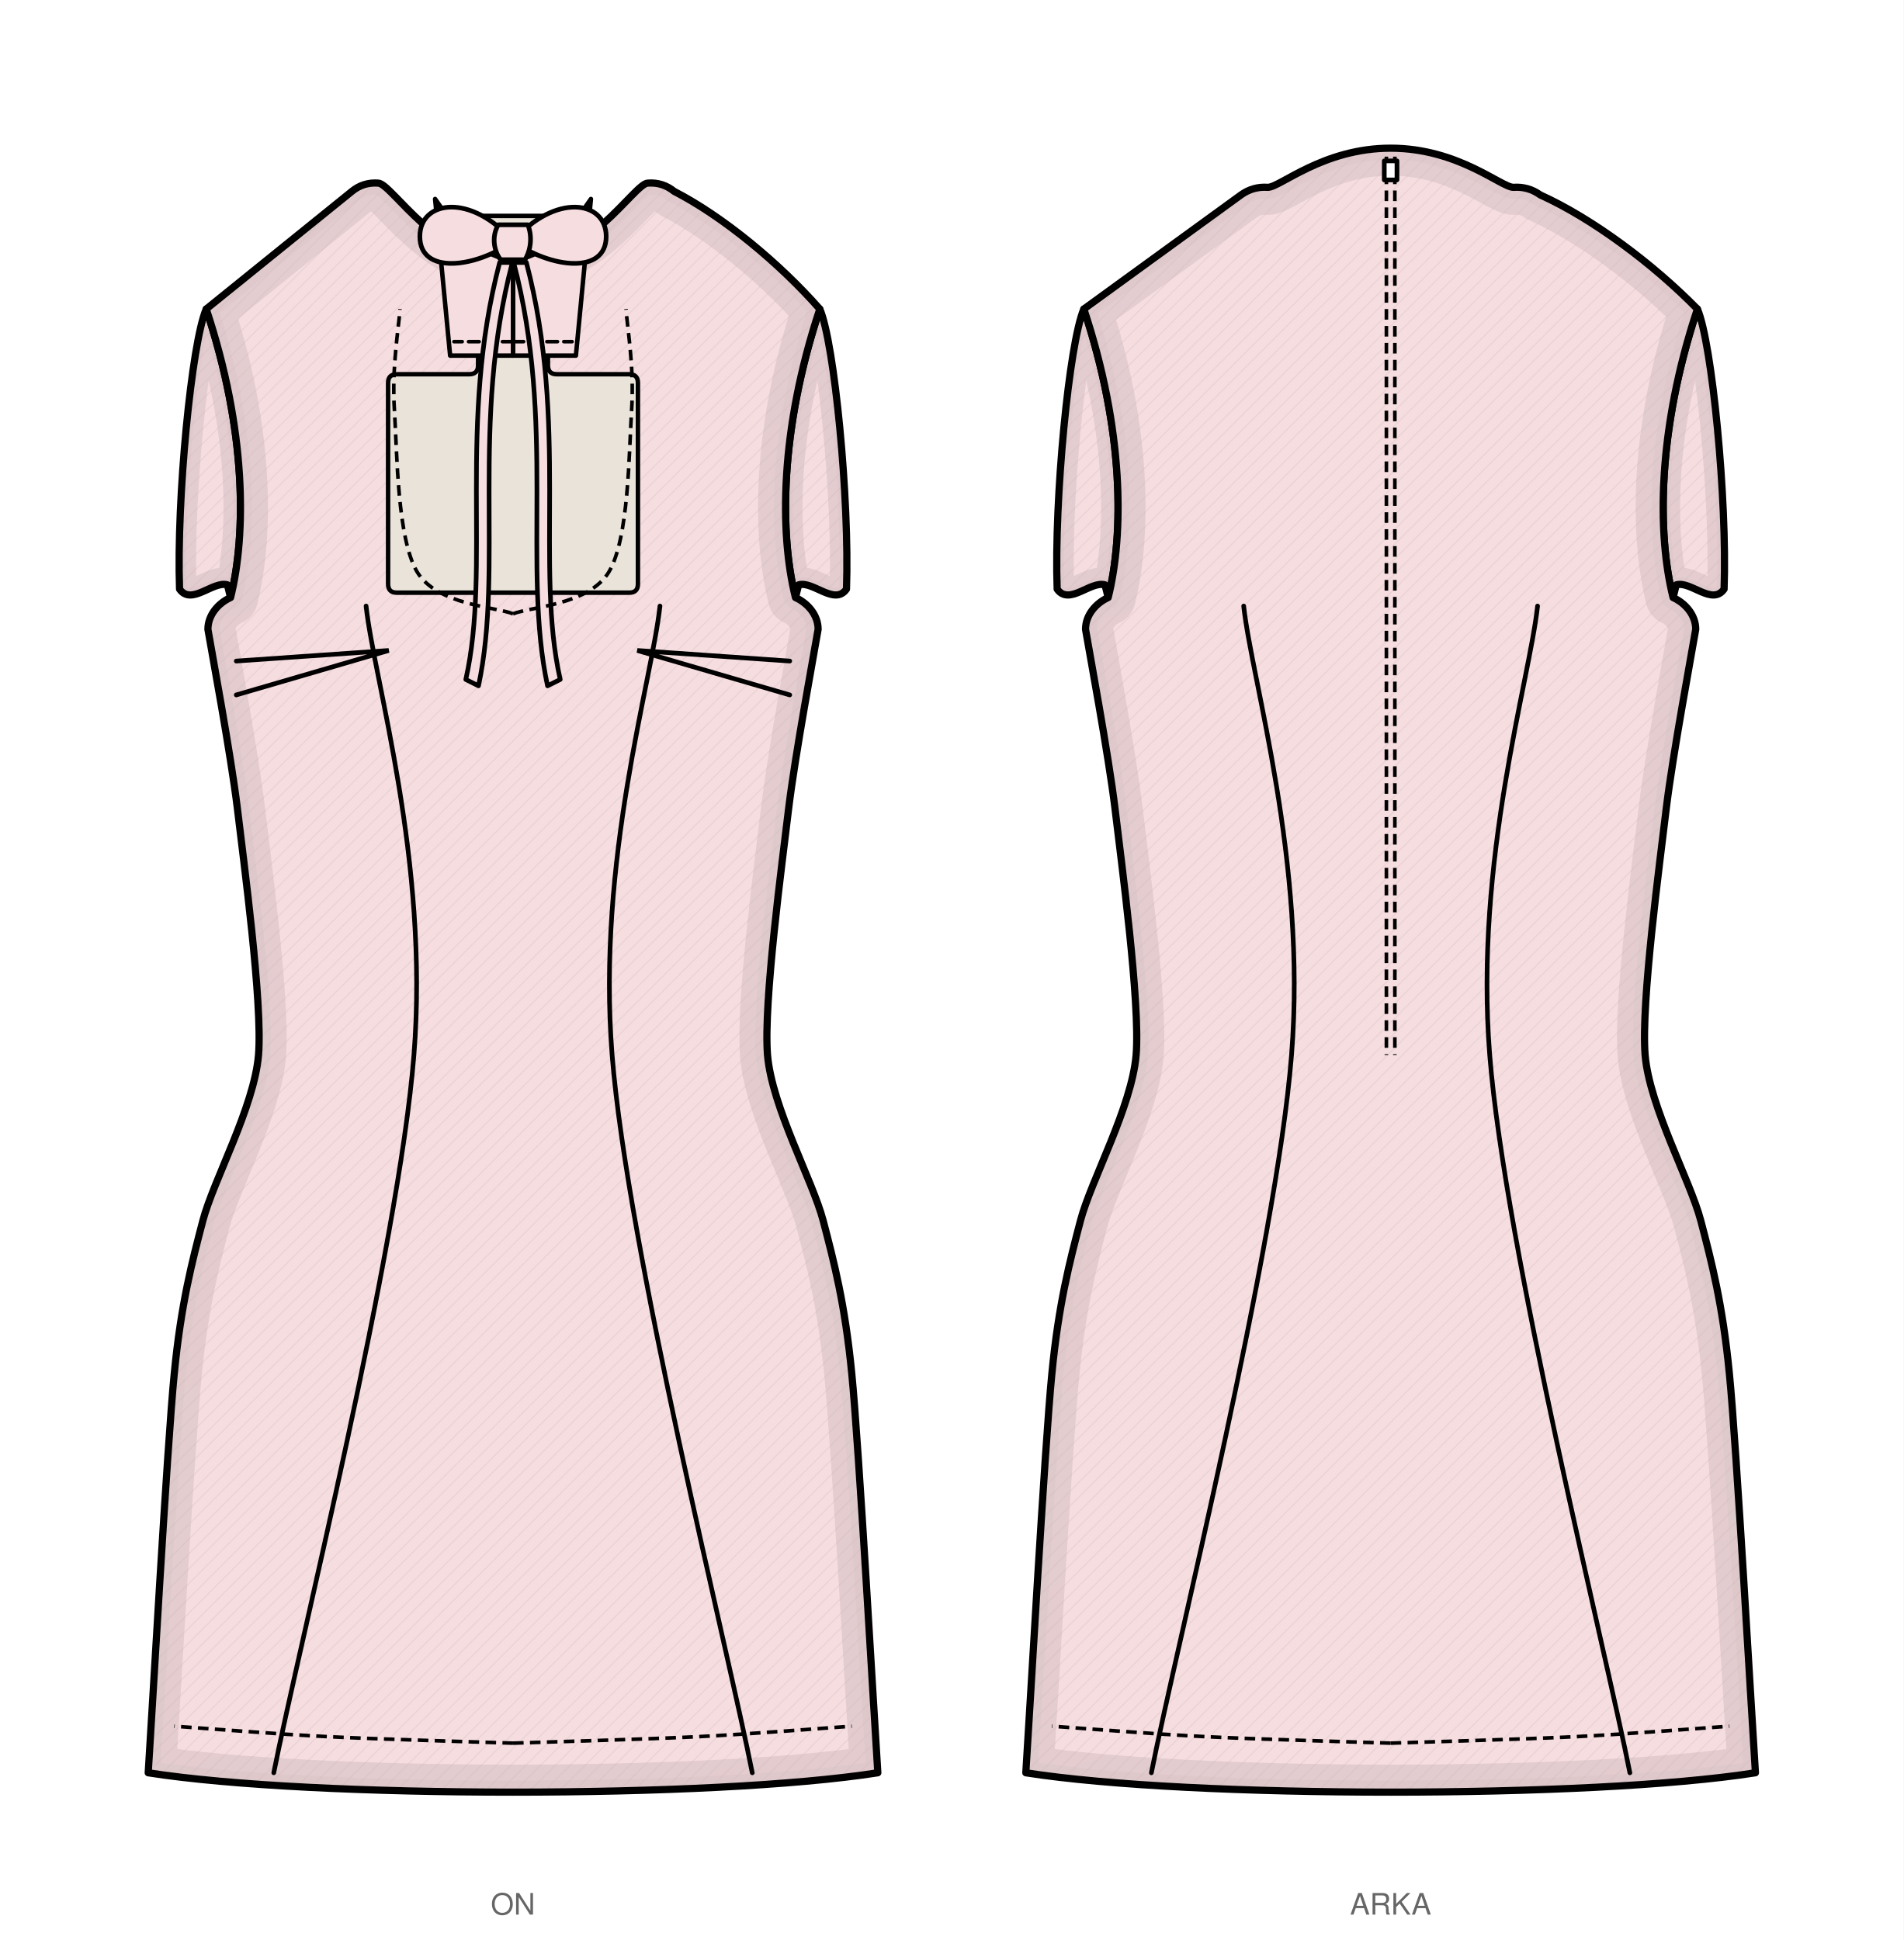
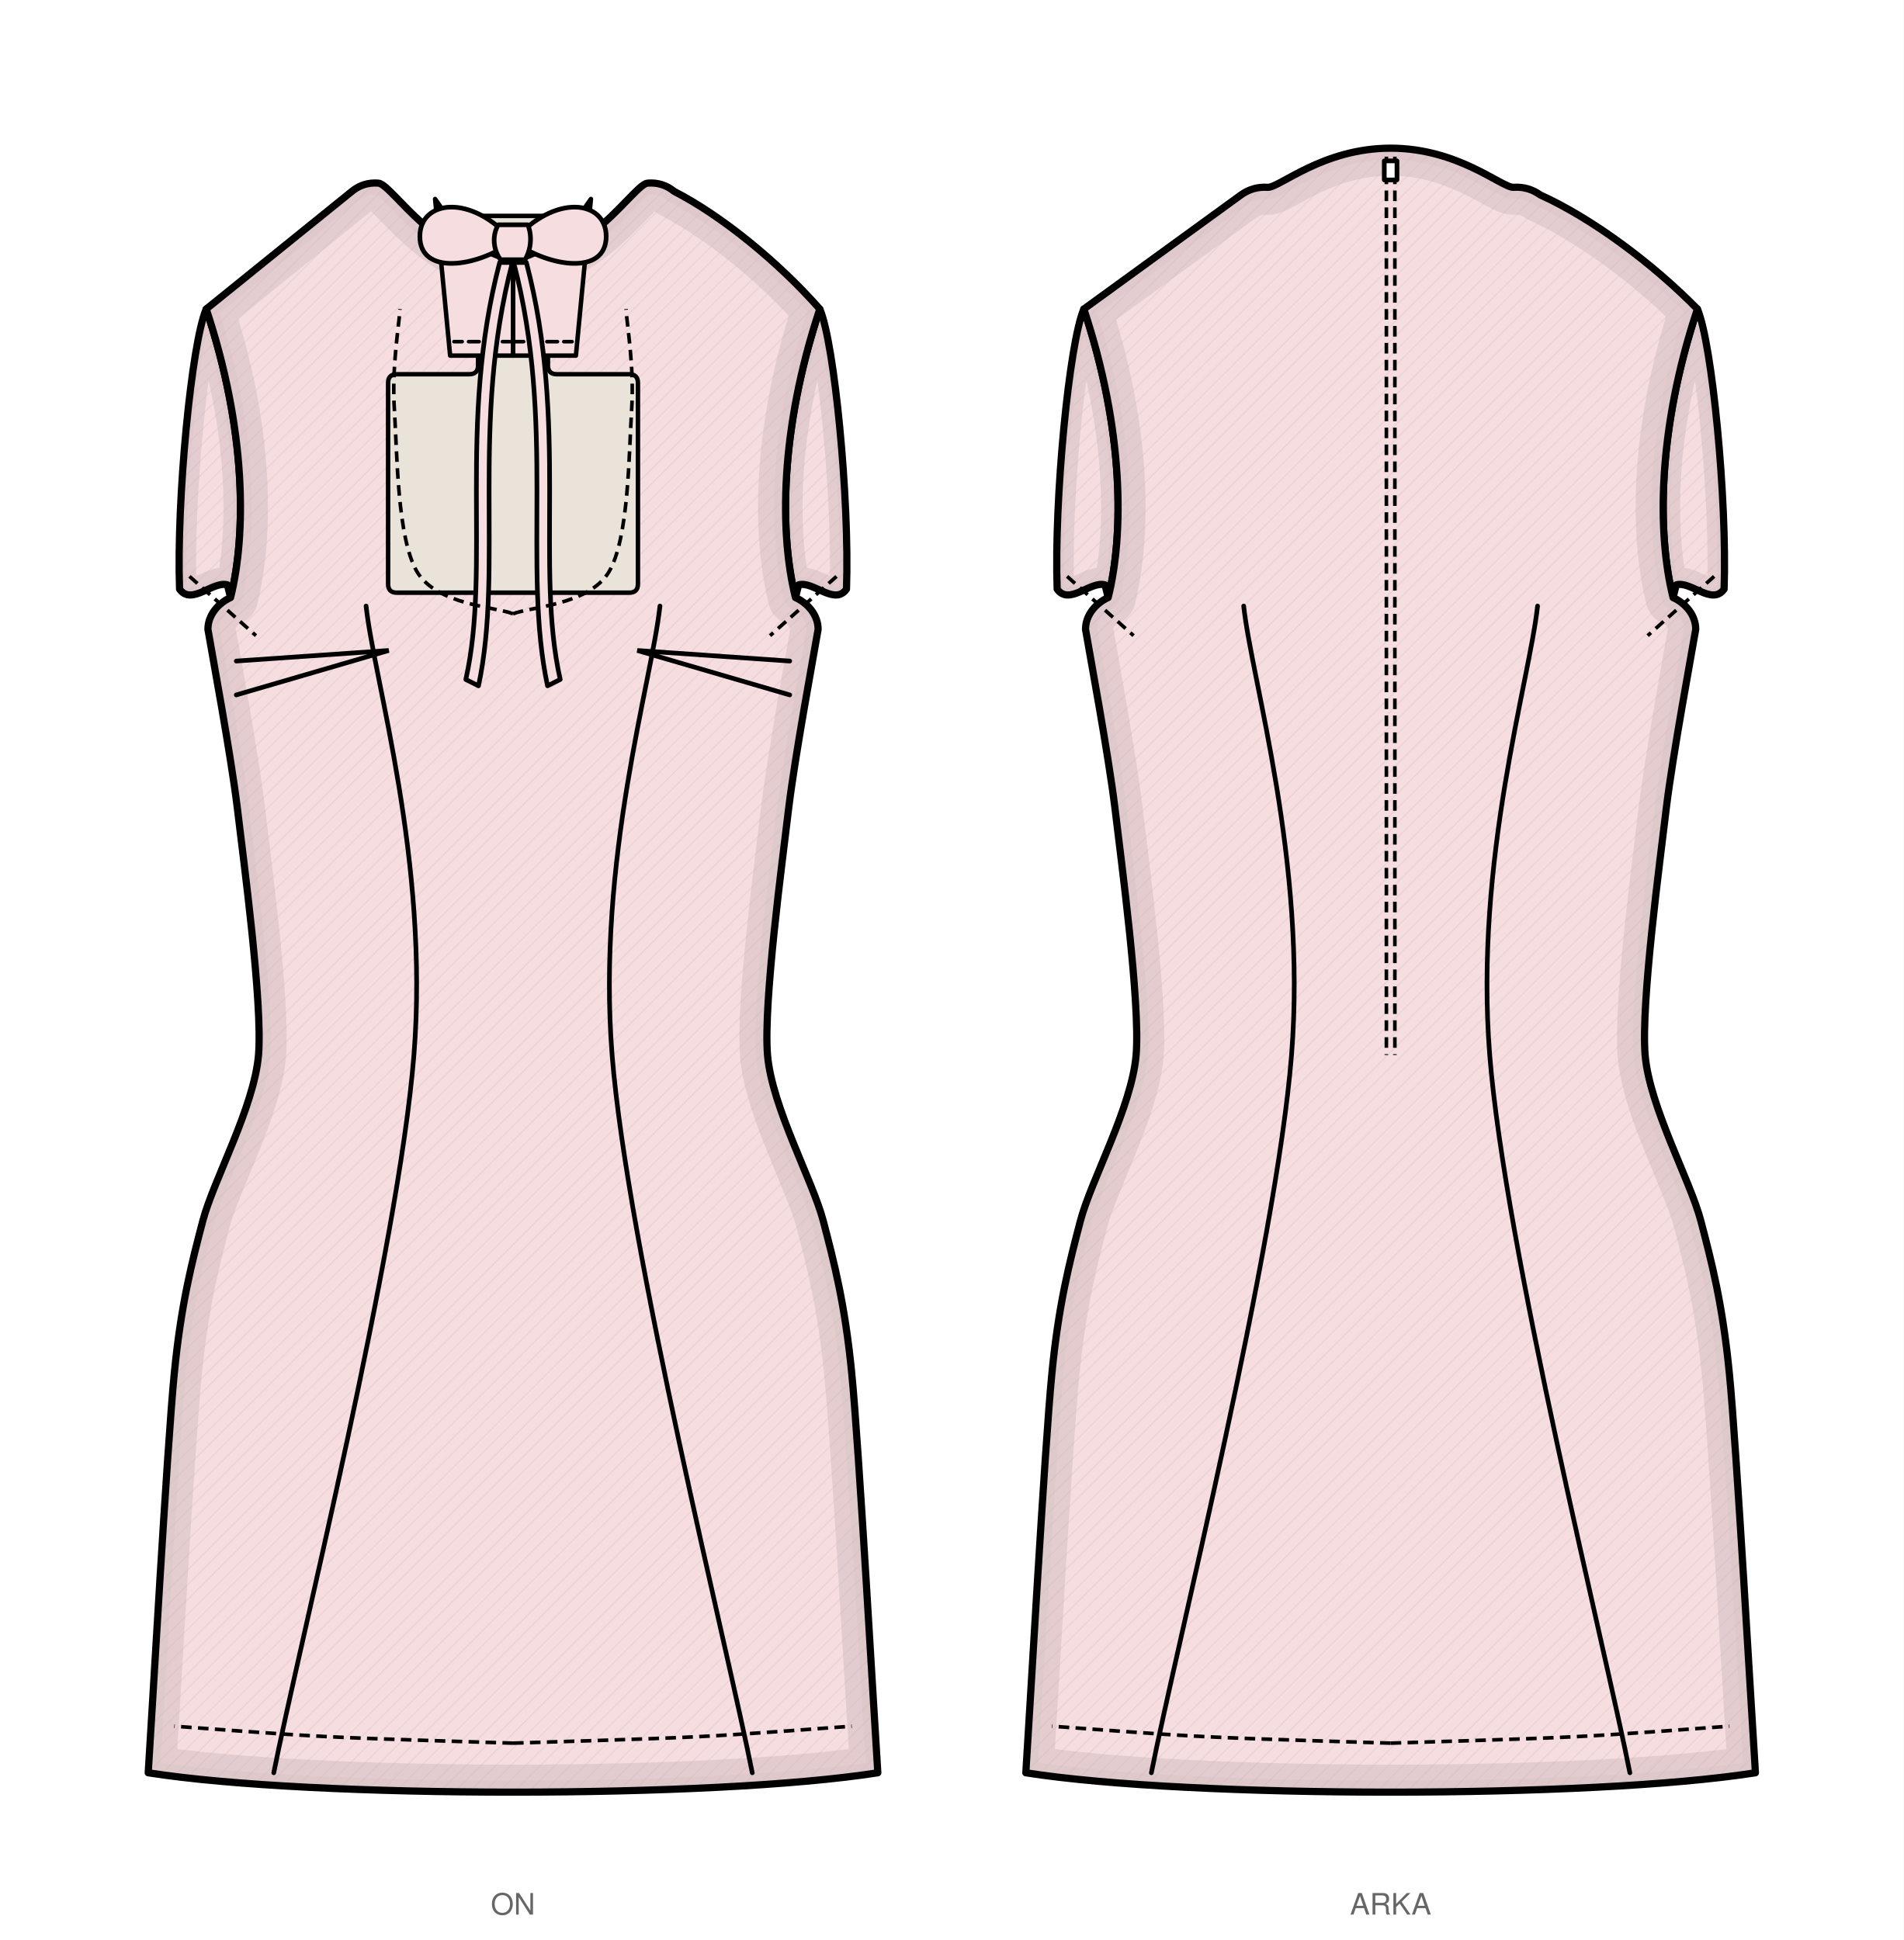
<svg xmlns="http://www.w3.org/2000/svg" viewBox="0 0 899.1 916.5" width="899.1mm" height="916.5mm" data-siluet="v1" data-kaynak="8966a923dc6435a486e2c2d478de082db27dd674b1f401feff889bd11e55f903">
  <rect width="899.1" height="916.5" fill="#fff" />
  <g transform="translate(242.3 84.0)" data-gorunum="on">
    <clipPath id="kp-kolRon-1">
      <path d="M 144.9 62.0 C 151.8 77.9 159.0 152.0 157.5 194.3 C 151.9 202.3 141.7 190.3 134.9 192.3 L 133.4 198.3 C 125.9 168.3 125.9 119.2 144.9 62.0 Z" />
    </clipPath>
    <path d="M 144.9 62.0 C 151.8 77.9 159.0 152.0 157.5 194.3 C 151.9 202.3 141.7 190.3 134.9 192.3 L 133.4 198.3 C 125.9 168.3 125.9 119.2 144.9 62.0 Z" fill="#f6dde0" stroke="none" />
    <pattern id="kp-kolRon-1-d" width="7" height="7" patternUnits="userSpaceOnUse">
      <path d="M0 7 L7 0 M-1 1 L1 -1 M6 8 L8 6" stroke="#ddc7ca" stroke-width="0.5" fill="none" />
    </pattern>
    <g clip-path="url(#kp-kolRon-1)">
      <path d="M 144.9 62.0 C 151.8 77.9 159.0 152.0 157.5 194.3 C 151.9 202.3 141.7 190.3 134.9 192.3 L 133.4 198.3 C 125.9 168.3 125.9 119.2 144.9 62.0 Z" fill="url(#kp-kolRon-1-d)" stroke="none" opacity="0.55" />
    </g>
    <linearGradient id="kp-kolRon-1-g" x1="0" y1="0" x2="0.35" y2="1">
      <stop offset="0" stop-color="#fff" stop-opacity="0" />
      <stop offset="0.45" stop-color="#fff" stop-opacity="0.35" />
      <stop offset="1" stop-color="#fff" stop-opacity="1" />
    </linearGradient>
    <mask id="kp-kolRon-1-m">
      <rect x="-9999" y="-9999" width="19998" height="19998" fill="url(#kp-kolRon-1-g)" />
    </mask>
    <g clip-path="url(#kp-kolRon-1)" mask="url(#kp-kolRon-1-m)">
      <path d="M 144.9 62.0 C 151.8 77.9 159.0 152.0 157.5 194.3 C 151.9 202.3 141.7 190.3 134.9 192.3 L 133.4 198.3 C 125.9 168.3 125.9 119.2 144.9 62.0 Z" fill="none" stroke="#c7b3b5" stroke-width="16" stroke-linejoin="round" stroke-linecap="round" opacity="0.72" />
      <path d="M 144.9 62.0 C 151.8 77.9 159.0 152.0 157.5 194.3 C 151.9 202.3 141.7 190.3 134.9 192.3 L 133.4 198.3 C 125.9 168.3 125.9 119.2 144.9 62.0 Z" fill="none" stroke="#c7b3b5" stroke-width="6.72" stroke-linejoin="round" stroke-linecap="round" opacity="0.58" />
    </g>
    <path d="M 144.9 62.0 C 151.8 77.9 159.0 152.0 157.5 194.3 C 151.9 202.3 141.7 190.3 134.9 192.3 L 133.4 198.3 C 125.9 168.3 125.9 119.2 144.9 62.0 Z" fill="none" stroke="#000" stroke-width="3.4" stroke-linejoin="round" stroke-linecap="round" />
    <clipPath id="kp-kolLon-2">
      <path d="M -144.9 62.0 C -151.8 77.9 -159.0 152.0 -157.5 194.3 C -151.9 202.3 -141.7 190.3 -134.9 192.3 L -133.4 198.3 C -125.9 168.3 -125.9 119.2 -144.9 62.0 Z" />
    </clipPath>
    <path d="M -144.9 62.0 C -151.8 77.9 -159.0 152.0 -157.5 194.3 C -151.9 202.3 -141.7 190.3 -134.9 192.3 L -133.4 198.3 C -125.9 168.3 -125.9 119.2 -144.9 62.0 Z" fill="#f6dde0" stroke="none" />
    <pattern id="kp-kolLon-2-d" width="7" height="7" patternUnits="userSpaceOnUse">
      <path d="M0 7 L7 0 M-1 1 L1 -1 M6 8 L8 6" stroke="#ddc7ca" stroke-width="0.5" fill="none" />
    </pattern>
    <g clip-path="url(#kp-kolLon-2)">
      <path d="M -144.9 62.0 C -151.8 77.9 -159.0 152.0 -157.5 194.3 C -151.9 202.3 -141.7 190.3 -134.9 192.3 L -133.4 198.3 C -125.9 168.3 -125.9 119.2 -144.9 62.0 Z" fill="url(#kp-kolLon-2-d)" stroke="none" opacity="0.55" />
    </g>
    <linearGradient id="kp-kolLon-2-g" x1="0" y1="0" x2="0.35" y2="1">
      <stop offset="0" stop-color="#fff" stop-opacity="0" />
      <stop offset="0.45" stop-color="#fff" stop-opacity="0.35" />
      <stop offset="1" stop-color="#fff" stop-opacity="1" />
    </linearGradient>
    <mask id="kp-kolLon-2-m">
      <rect x="-9999" y="-9999" width="19998" height="19998" fill="url(#kp-kolLon-2-g)" />
    </mask>
    <g clip-path="url(#kp-kolLon-2)" mask="url(#kp-kolLon-2-m)">
      <path d="M -144.9 62.0 C -151.8 77.9 -159.0 152.0 -157.5 194.3 C -151.9 202.3 -141.7 190.3 -134.9 192.3 L -133.4 198.3 C -125.9 168.3 -125.9 119.2 -144.9 62.0 Z" fill="none" stroke="#c7b3b5" stroke-width="16" stroke-linejoin="round" stroke-linecap="round" opacity="0.72" />
      <path d="M -144.9 62.0 C -151.8 77.9 -159.0 152.0 -157.5 194.3 C -151.9 202.3 -141.7 190.3 -134.9 192.3 L -133.4 198.3 C -125.9 168.3 -125.9 119.2 -144.9 62.0 Z" fill="none" stroke="#c7b3b5" stroke-width="6.72" stroke-linejoin="round" stroke-linecap="round" opacity="0.58" />
    </g>
    <path d="M -144.9 62.0 C -151.8 77.9 -159.0 152.0 -157.5 194.3 C -151.9 202.3 -141.7 190.3 -134.9 192.3 L -133.4 198.3 C -125.9 168.3 -125.9 119.2 -144.9 62.0 Z" fill="none" stroke="#000" stroke-width="3.4" stroke-linejoin="round" stroke-linecap="round" />
    <clipPath id="kp-govdeon-0">
      <path d="M 0.0 40.9 C 35.0 40.9 57.3 2.5 63.7 2.5 Q 70.7 2.0 76.1 6.4 C 99.2 18.3 125.7 40.2 144.9 62.0 C 125.9 119.2 125.9 168.3 133.4 198.3 C 139.3 201.0 144.1 206.6 144.1 213.3 C 142.3 224.0 133.3 272.3 130.2 297.8 C 127.2 323.2 118.2 389.7 120.2 414.4 C 122.3 439.1 141.5 473.6 146.5 492.7 C 151.5 511.8 156.8 531.9 160.0 565.0 C 163.3 598.0 170.7 729.6 172.3 753.5 C 94.8 765.7 -94.8 765.7 -172.3 753.5 C -170.7 729.6 -163.3 598.0 -160.0 565.0 C -156.8 531.9 -151.5 511.8 -146.5 492.7 C -141.5 473.6 -122.3 439.1 -120.2 414.4 C -118.2 389.7 -127.2 323.2 -130.2 297.8 C -133.3 272.3 -142.3 224.0 -144.1 213.3 C -144.1 206.6 -139.3 201.0 -133.4 198.3 C -125.9 168.3 -125.9 119.2 -144.9 62.0 L -76.1 6.4 Q -70.7 2.0 -63.7 2.5 C -57.3 2.5 -35.0 40.9 0.0 40.9 Z" />
    </clipPath>
    <path d="M 0.0 40.9 C 35.0 40.9 57.3 2.5 63.7 2.5 Q 70.7 2.0 76.1 6.4 C 99.2 18.3 125.7 40.2 144.9 62.0 C 125.9 119.2 125.9 168.3 133.4 198.3 C 139.3 201.0 144.1 206.6 144.1 213.3 C 142.3 224.0 133.3 272.3 130.2 297.8 C 127.2 323.2 118.2 389.7 120.2 414.4 C 122.3 439.1 141.5 473.6 146.5 492.7 C 151.5 511.8 156.8 531.9 160.0 565.0 C 163.3 598.0 170.7 729.6 172.3 753.5 C 94.8 765.7 -94.8 765.7 -172.3 753.5 C -170.7 729.6 -163.3 598.0 -160.0 565.0 C -156.8 531.9 -151.5 511.8 -146.5 492.7 C -141.5 473.6 -122.3 439.1 -120.2 414.4 C -118.2 389.7 -127.2 323.2 -130.2 297.8 C -133.3 272.3 -142.3 224.0 -144.1 213.3 C -144.1 206.6 -139.3 201.0 -133.4 198.3 C -125.9 168.3 -125.9 119.2 -144.9 62.0 L -76.1 6.4 Q -70.7 2.0 -63.7 2.5 C -57.3 2.5 -35.0 40.9 0.0 40.9 Z" fill="#f6dde0" stroke="none" />
    <pattern id="kp-govdeon-0-d" width="7" height="7" patternUnits="userSpaceOnUse">
      <path d="M0 7 L7 0 M-1 1 L1 -1 M6 8 L8 6" stroke="#ddc7ca" stroke-width="0.5" fill="none" />
    </pattern>
    <g clip-path="url(#kp-govdeon-0)">
      <path d="M 0.0 40.9 C 35.0 40.9 57.3 2.5 63.7 2.5 Q 70.7 2.0 76.1 6.4 C 99.2 18.3 125.7 40.2 144.9 62.0 C 125.9 119.2 125.9 168.3 133.4 198.3 C 139.3 201.0 144.1 206.6 144.1 213.3 C 142.3 224.0 133.3 272.3 130.2 297.8 C 127.2 323.2 118.2 389.7 120.2 414.4 C 122.3 439.1 141.5 473.6 146.5 492.7 C 151.5 511.8 156.8 531.9 160.0 565.0 C 163.3 598.0 170.7 729.6 172.3 753.5 C 94.8 765.7 -94.8 765.7 -172.3 753.5 C -170.7 729.6 -163.3 598.0 -160.0 565.0 C -156.8 531.9 -151.5 511.8 -146.5 492.7 C -141.5 473.6 -122.3 439.1 -120.2 414.4 C -118.2 389.7 -127.2 323.2 -130.2 297.8 C -133.3 272.3 -142.3 224.0 -144.1 213.3 C -144.1 206.6 -139.3 201.0 -133.4 198.3 C -125.9 168.3 -125.9 119.2 -144.9 62.0 L -76.1 6.4 Q -70.7 2.0 -63.7 2.5 C -57.3 2.5 -35.0 40.9 0.0 40.9 Z" fill="url(#kp-govdeon-0-d)" stroke="none" opacity="0.55" />
    </g>
    <linearGradient id="kp-govdeon-0-g" x1="0" y1="0" x2="0.35" y2="1">
      <stop offset="0" stop-color="#fff" stop-opacity="0" />
      <stop offset="0.45" stop-color="#fff" stop-opacity="0.35" />
      <stop offset="1" stop-color="#fff" stop-opacity="1" />
    </linearGradient>
    <mask id="kp-govdeon-0-m">
      <rect x="-9999" y="-9999" width="19998" height="19998" fill="url(#kp-govdeon-0-g)" />
    </mask>
    <g clip-path="url(#kp-govdeon-0)" mask="url(#kp-govdeon-0-m)">
      <path d="M 0.0 40.9 C 35.0 40.9 57.3 2.5 63.7 2.5 Q 70.7 2.0 76.1 6.4 C 99.2 18.3 125.7 40.2 144.9 62.0 C 125.9 119.2 125.9 168.3 133.4 198.3 C 139.3 201.0 144.1 206.6 144.1 213.3 C 142.3 224.0 133.3 272.3 130.2 297.8 C 127.2 323.2 118.2 389.7 120.2 414.4 C 122.3 439.1 141.5 473.6 146.5 492.7 C 151.5 511.8 156.8 531.9 160.0 565.0 C 163.3 598.0 170.7 729.6 172.3 753.5 C 94.8 765.7 -94.8 765.7 -172.3 753.5 C -170.7 729.6 -163.3 598.0 -160.0 565.0 C -156.8 531.9 -151.5 511.8 -146.5 492.7 C -141.5 473.6 -122.3 439.1 -120.2 414.4 C -118.2 389.7 -127.2 323.2 -130.2 297.8 C -133.3 272.3 -142.3 224.0 -144.1 213.3 C -144.1 206.6 -139.3 201.0 -133.4 198.3 C -125.9 168.3 -125.9 119.2 -144.9 62.0 L -76.1 6.4 Q -70.7 2.0 -63.7 2.5 C -57.3 2.5 -35.0 40.9 0.0 40.9 Z" fill="none" stroke="#c7b3b5" stroke-width="26" stroke-linejoin="round" stroke-linecap="round" opacity="0.72" />
      <path d="M 0.0 40.9 C 35.0 40.9 57.3 2.5 63.7 2.5 Q 70.7 2.0 76.1 6.4 C 99.2 18.3 125.7 40.2 144.9 62.0 C 125.9 119.2 125.9 168.3 133.4 198.3 C 139.3 201.0 144.1 206.6 144.1 213.3 C 142.3 224.0 133.3 272.3 130.2 297.8 C 127.2 323.2 118.2 389.7 120.2 414.4 C 122.3 439.1 141.5 473.6 146.5 492.7 C 151.5 511.8 156.8 531.9 160.0 565.0 C 163.3 598.0 170.7 729.6 172.3 753.5 C 94.8 765.7 -94.8 765.7 -172.3 753.5 C -170.7 729.6 -163.3 598.0 -160.0 565.0 C -156.8 531.9 -151.5 511.8 -146.5 492.7 C -141.5 473.6 -122.3 439.1 -120.2 414.4 C -118.2 389.7 -127.2 323.2 -130.2 297.8 C -133.3 272.3 -142.3 224.0 -144.1 213.3 C -144.1 206.6 -139.3 201.0 -133.4 198.3 C -125.9 168.3 -125.9 119.2 -144.9 62.0 L -76.1 6.4 Q -70.7 2.0 -63.7 2.5 C -57.3 2.5 -35.0 40.9 0.0 40.9 Z" fill="none" stroke="#c7b3b5" stroke-width="10.92" stroke-linejoin="round" stroke-linecap="round" opacity="0.58" />
    </g>
    <path d="M 0.0 40.9 C 35.0 40.9 57.3 2.5 63.7 2.5 Q 70.7 2.0 76.1 6.4 C 99.2 18.3 125.7 40.2 144.9 62.0 C 125.9 119.2 125.9 168.3 133.4 198.3 C 139.3 201.0 144.1 206.6 144.1 213.3 C 142.3 224.0 133.3 272.3 130.2 297.8 C 127.2 323.2 118.2 389.7 120.2 414.4 C 122.3 439.1 141.5 473.6 146.5 492.7 C 151.5 511.8 156.8 531.9 160.0 565.0 C 163.3 598.0 170.7 729.6 172.3 753.5 C 94.8 765.7 -94.8 765.7 -172.3 753.5 C -170.7 729.6 -163.3 598.0 -160.0 565.0 C -156.8 531.9 -151.5 511.8 -146.5 492.7 C -141.5 473.6 -122.3 439.1 -120.2 414.4 C -118.2 389.7 -127.2 323.2 -130.2 297.8 C -133.3 272.3 -142.3 224.0 -144.1 213.3 C -144.1 206.6 -139.3 201.0 -133.4 198.3 C -125.9 168.3 -125.9 119.2 -144.9 62.0 L -76.1 6.4 Q -70.7 2.0 -63.7 2.5 C -57.3 2.5 -35.0 40.9 0.0 40.9 Z" fill="none" stroke="#000" stroke-width="3.4" stroke-linejoin="round" stroke-linecap="round" />
    <path d="M 16.5 18.0 L 16.5 88.6 Q 16.5 92.8 20.7 92.8 L 54.9 92.8 Q 59.0 92.8 59.0 96.9 L 59.0 191.9 Q 59.0 196.0 54.9 196.0 L -54.9 196.0 Q -59.0 196.0 -59.0 191.9 L -59.0 96.9 Q -59.0 92.8 -54.9 92.8 L -20.7 92.8 Q -16.5 92.8 -16.5 88.6 L -16.5 18.0 Z" fill="#e9e3da" stroke="#000" stroke-width="2.108" stroke-linejoin="round" stroke-linecap="round" />
    <path d="M 69.4 202.3 C 65.6 237.7 39.5 322.5 46.8 414.4 C 54.1 506.3 101.9 697.0 113.0 753.5" fill="none" stroke="#000" stroke-width="2.2" stroke-linecap="round" />
    <path d="M -69.4 202.3 C -65.6 237.7 -39.5 322.5 -46.8 414.4 C -54.1 506.3 -101.9 697.0 -113.0 753.5" fill="none" stroke="#000" stroke-width="2.2" stroke-linecap="round" />
    <path d="M 0.0 38.9 C 16.9 37.7 30.9 18.7 36.8 10.0 L 29.7 84.0 C 24.9 84.0 13.7 84.0 0.0 84.0 Z" fill="#f6dde0" stroke="#000" stroke-width="2.108" stroke-linejoin="round" stroke-linecap="round" />
    <path d="M 0.0 77.4 C 14.5 77.4 24.6 77.4 27.9 77.4" fill="none" stroke="#000" stroke-width="1.7" stroke-dasharray="5,3" stroke-linecap="round" />
    <path d="M 0.0 38.9 C -16.9 37.7 -30.9 18.7 -36.8 10.0 L -29.7 84.0 C -24.9 84.0 -13.7 84.0 0.0 84.0 Z" fill="#f6dde0" stroke="#000" stroke-width="2.108" stroke-linejoin="round" stroke-linecap="round" />
    <path d="M 0.0 77.4 C -14.5 77.4 -24.6 77.4 -27.9 77.4" fill="none" stroke="#000" stroke-width="1.7" stroke-dasharray="5,3" stroke-linecap="round" />
    <path d="M 0.0 30.0 C -19.8 7.1 -44.0 10.6 -44.0 27.7 C -44.0 46.0 -17.6 42.6 0.0 30.0 Z M 0.0 30.0 C 19.8 7.1 44.0 10.6 44.0 27.7 C 44.0 46.0 17.6 42.6 0.0 30.0 Z" fill="#f6dde0" stroke="#000" stroke-width="2.2" stroke-linecap="round" stroke-linejoin="round" />
    <path d="M -7.0 22.2 C -11.4 30.0 -7.0 37.8 -5.7 38.7 L 5.7 38.7 C 10.6 30.0 7.0 22.2 7.0 22.2 Z" fill="#f6dde0" stroke="#000" stroke-width="2.2" stroke-linecap="round" stroke-linejoin="round" />
    <path d="M -0.3 40.0 C -20.3 116.0 -4.3 184.0 -16.3 240.0 L -22.3 237.0 C -10.3 184.0 -26.3 116.0 -6.3 40.0 Z" fill="#f6dde0" stroke="#000" stroke-width="2.2" stroke-linejoin="round" stroke-linecap="round" />
    <path d="M 0.3 40.0 C 20.3 116.0 4.3 184.0 16.3 240.0 L 22.3 237.0 C 10.3 184.0 26.3 116.0 6.3 40.0 Z" fill="#f6dde0" stroke="#000" stroke-width="2.2" stroke-linejoin="round" stroke-linecap="round" />
    <path d="M 0.0 206.0 C 7.6 202.7 36.0 202.0 45.4 186.0 C 54.7 170.0 54.7 130.7 56.0 110.0 C 57.4 89.3 53.8 70.0 53.4 62.0" fill="none" stroke="#000" stroke-width="1.7" stroke-dasharray="5,3" />
    <path d="M 0.0 206.0 C -7.6 202.7 -36.0 202.0 -45.4 186.0 C -54.7 170.0 -54.7 130.7 -56.0 110.0 C -57.4 89.3 -53.8 70.0 -53.4 62.0" fill="none" stroke="#000" stroke-width="1.7" stroke-dasharray="5,3" />
    <path d="M 0.0 739.5 C 14.4 739.0 59.6 737.8 86.3 736.5 C 113.0 735.2 147.7 732.3 160.0 731.5" fill="none" stroke="#000" stroke-width="1.7" stroke-dasharray="5,3" />
    <path d="M 0.0 739.5 C -14.4 739.0 -59.6 737.8 -86.3 736.5 C -113.0 735.2 -147.7 732.3 -160.0 731.5" fill="none" stroke="#000" stroke-width="1.7" stroke-dasharray="5,3" />
    <path d="M 130.7 228.3 L 58.7 223.3 L 130.7 244.3" fill="none" stroke="#000" stroke-width="2.2" stroke-linecap="round" />
    <path d="M -130.7 228.3 L -58.7 223.3 L -130.7 244.3" fill="none" stroke="#000" stroke-width="2.2" stroke-linecap="round" />
+     <path d="M 152.8 188.3 L 121.4 216.3" fill="none" stroke="#000" stroke-width="1.7" stroke-dasharray="5,3" />
+     <path d="M -152.8 188.3 L -121.4 216.3" fill="none" stroke="#000" stroke-width="1.7" stroke-dasharray="5,3" />
  </g>
  <text x="242.3" y="904.5" font-family="Helvetica, Arial, sans-serif" font-size="14" text-anchor="middle" fill="#666">ON</text>
  <g transform="translate(656.8 84.0)" data-gorunum="arka">
    <clipPath id="kp-kolRarka-4">
      <path d="M 144.9 62.0 C 151.8 77.9 159.0 152.0 157.5 194.3 C 151.9 202.3 141.7 190.3 134.9 192.3 L 133.4 198.3 C 125.9 168.3 125.9 119.2 144.9 62.0 Z" />
    </clipPath>
    <path d="M 144.9 62.0 C 151.8 77.9 159.0 152.0 157.5 194.3 C 151.9 202.3 141.7 190.3 134.9 192.3 L 133.4 198.3 C 125.9 168.3 125.9 119.2 144.9 62.0 Z" fill="#f6dde0" stroke="none" />
    <pattern id="kp-kolRarka-4-d" width="7" height="7" patternUnits="userSpaceOnUse">
      <path d="M0 7 L7 0 M-1 1 L1 -1 M6 8 L8 6" stroke="#ddc7ca" stroke-width="0.5" fill="none" />
    </pattern>
    <g clip-path="url(#kp-kolRarka-4)">
      <path d="M 144.9 62.0 C 151.8 77.9 159.0 152.0 157.5 194.3 C 151.9 202.3 141.7 190.3 134.9 192.3 L 133.4 198.3 C 125.9 168.3 125.9 119.2 144.9 62.0 Z" fill="url(#kp-kolRarka-4-d)" stroke="none" opacity="0.55" />
    </g>
    <linearGradient id="kp-kolRarka-4-g" x1="0" y1="0" x2="0.35" y2="1">
      <stop offset="0" stop-color="#fff" stop-opacity="0" />
      <stop offset="0.45" stop-color="#fff" stop-opacity="0.35" />
      <stop offset="1" stop-color="#fff" stop-opacity="1" />
    </linearGradient>
    <mask id="kp-kolRarka-4-m">
      <rect x="-9999" y="-9999" width="19998" height="19998" fill="url(#kp-kolRarka-4-g)" />
    </mask>
    <g clip-path="url(#kp-kolRarka-4)" mask="url(#kp-kolRarka-4-m)">
      <path d="M 144.9 62.0 C 151.8 77.9 159.0 152.0 157.5 194.3 C 151.9 202.3 141.7 190.3 134.9 192.3 L 133.4 198.3 C 125.9 168.3 125.9 119.2 144.9 62.0 Z" fill="none" stroke="#c7b3b5" stroke-width="16" stroke-linejoin="round" stroke-linecap="round" opacity="0.72" />
      <path d="M 144.9 62.0 C 151.8 77.9 159.0 152.0 157.5 194.3 C 151.9 202.3 141.7 190.3 134.9 192.3 L 133.4 198.3 C 125.9 168.3 125.9 119.2 144.9 62.0 Z" fill="none" stroke="#c7b3b5" stroke-width="6.72" stroke-linejoin="round" stroke-linecap="round" opacity="0.58" />
    </g>
    <path d="M 144.9 62.0 C 151.8 77.9 159.0 152.0 157.5 194.3 C 151.9 202.3 141.7 190.3 134.9 192.3 L 133.4 198.3 C 125.9 168.3 125.9 119.2 144.9 62.0 Z" fill="none" stroke="#000" stroke-width="3.4" stroke-linejoin="round" stroke-linecap="round" />
    <clipPath id="kp-kolLarka-5">
      <path d="M -144.9 62.0 C -151.8 77.9 -159.0 152.0 -157.5 194.3 C -151.9 202.3 -141.7 190.3 -134.9 192.3 L -133.4 198.3 C -125.9 168.3 -125.9 119.2 -144.9 62.0 Z" />
    </clipPath>
    <path d="M -144.9 62.0 C -151.8 77.9 -159.0 152.0 -157.5 194.3 C -151.9 202.3 -141.7 190.3 -134.9 192.3 L -133.4 198.3 C -125.9 168.3 -125.9 119.2 -144.9 62.0 Z" fill="#f6dde0" stroke="none" />
    <pattern id="kp-kolLarka-5-d" width="7" height="7" patternUnits="userSpaceOnUse">
      <path d="M0 7 L7 0 M-1 1 L1 -1 M6 8 L8 6" stroke="#ddc7ca" stroke-width="0.5" fill="none" />
    </pattern>
    <g clip-path="url(#kp-kolLarka-5)">
      <path d="M -144.9 62.0 C -151.8 77.9 -159.0 152.0 -157.5 194.3 C -151.9 202.3 -141.7 190.3 -134.9 192.3 L -133.4 198.3 C -125.9 168.3 -125.9 119.2 -144.9 62.0 Z" fill="url(#kp-kolLarka-5-d)" stroke="none" opacity="0.55" />
    </g>
    <linearGradient id="kp-kolLarka-5-g" x1="0" y1="0" x2="0.35" y2="1">
      <stop offset="0" stop-color="#fff" stop-opacity="0" />
      <stop offset="0.45" stop-color="#fff" stop-opacity="0.35" />
      <stop offset="1" stop-color="#fff" stop-opacity="1" />
    </linearGradient>
    <mask id="kp-kolLarka-5-m">
      <rect x="-9999" y="-9999" width="19998" height="19998" fill="url(#kp-kolLarka-5-g)" />
    </mask>
    <g clip-path="url(#kp-kolLarka-5)" mask="url(#kp-kolLarka-5-m)">
      <path d="M -144.9 62.0 C -151.8 77.9 -159.0 152.0 -157.5 194.3 C -151.9 202.3 -141.7 190.3 -134.9 192.3 L -133.4 198.3 C -125.9 168.3 -125.9 119.2 -144.9 62.0 Z" fill="none" stroke="#c7b3b5" stroke-width="16" stroke-linejoin="round" stroke-linecap="round" opacity="0.72" />
      <path d="M -144.9 62.0 C -151.8 77.9 -159.0 152.0 -157.5 194.3 C -151.9 202.3 -141.7 190.3 -134.9 192.3 L -133.4 198.3 C -125.9 168.3 -125.9 119.2 -144.9 62.0 Z" fill="none" stroke="#c7b3b5" stroke-width="6.72" stroke-linejoin="round" stroke-linecap="round" opacity="0.58" />
    </g>
    <path d="M -144.9 62.0 C -151.8 77.9 -159.0 152.0 -157.5 194.3 C -151.9 202.3 -141.7 190.3 -134.9 192.3 L -133.4 198.3 C -125.9 168.3 -125.9 119.2 -144.9 62.0 Z" fill="none" stroke="#000" stroke-width="3.4" stroke-linejoin="round" stroke-linecap="round" />
    <clipPath id="kp-govdearka-3">
      <path d="M 0.0 -14.0 C 31.9 -14.0 52.2 4.5 58.0 4.5 Q 65.0 4.0 70.7 8.1 C 95.4 19.3 123.9 40.6 144.9 62.0 C 125.9 119.2 125.9 168.3 133.4 198.3 C 139.3 201.0 144.1 206.6 144.1 213.3 C 142.3 224.0 133.3 272.3 130.2 297.8 C 127.2 323.2 118.2 389.7 120.2 414.4 C 122.3 439.1 141.5 473.6 146.5 492.7 C 151.5 511.8 156.8 531.9 160.0 565.0 C 163.3 598.0 170.7 729.6 172.3 753.5 C 94.8 765.7 -94.8 765.7 -172.3 753.5 C -170.7 729.6 -163.3 598.0 -160.0 565.0 C -156.8 531.9 -151.5 511.8 -146.5 492.7 C -141.5 473.6 -122.3 439.1 -120.2 414.4 C -118.2 389.7 -127.2 323.2 -130.2 297.8 C -133.3 272.3 -142.3 224.0 -144.1 213.3 C -144.1 206.6 -139.3 201.0 -133.4 198.3 C -125.9 168.3 -125.9 119.2 -144.9 62.0 L -70.7 8.1 Q -65.0 4.0 -58.0 4.5 C -52.2 4.5 -31.9 -14.0 0.0 -14.0 Z" />
    </clipPath>
    <path d="M 0.0 -14.0 C 31.9 -14.0 52.2 4.5 58.0 4.5 Q 65.0 4.0 70.7 8.1 C 95.4 19.3 123.9 40.6 144.9 62.0 C 125.9 119.2 125.9 168.3 133.4 198.3 C 139.3 201.0 144.1 206.6 144.1 213.3 C 142.3 224.0 133.3 272.3 130.2 297.8 C 127.2 323.2 118.2 389.7 120.2 414.4 C 122.3 439.1 141.5 473.6 146.5 492.7 C 151.5 511.8 156.8 531.9 160.0 565.0 C 163.3 598.0 170.7 729.6 172.3 753.5 C 94.8 765.7 -94.8 765.7 -172.3 753.5 C -170.7 729.6 -163.3 598.0 -160.0 565.0 C -156.8 531.9 -151.5 511.8 -146.5 492.7 C -141.5 473.6 -122.3 439.1 -120.2 414.4 C -118.2 389.7 -127.2 323.2 -130.2 297.8 C -133.3 272.3 -142.3 224.0 -144.1 213.3 C -144.1 206.6 -139.3 201.0 -133.4 198.3 C -125.9 168.3 -125.9 119.2 -144.9 62.0 L -70.7 8.1 Q -65.0 4.0 -58.0 4.5 C -52.2 4.5 -31.9 -14.0 0.0 -14.0 Z" fill="#f6dde0" stroke="none" />
    <pattern id="kp-govdearka-3-d" width="7" height="7" patternUnits="userSpaceOnUse">
      <path d="M0 7 L7 0 M-1 1 L1 -1 M6 8 L8 6" stroke="#ddc7ca" stroke-width="0.5" fill="none" />
    </pattern>
    <g clip-path="url(#kp-govdearka-3)">
      <path d="M 0.0 -14.0 C 31.9 -14.0 52.2 4.5 58.0 4.5 Q 65.0 4.0 70.7 8.1 C 95.4 19.3 123.9 40.6 144.9 62.0 C 125.9 119.2 125.9 168.3 133.4 198.3 C 139.3 201.0 144.1 206.6 144.1 213.3 C 142.3 224.0 133.3 272.3 130.2 297.8 C 127.2 323.2 118.2 389.7 120.2 414.4 C 122.3 439.1 141.5 473.6 146.5 492.7 C 151.5 511.8 156.8 531.9 160.0 565.0 C 163.3 598.0 170.7 729.6 172.3 753.5 C 94.8 765.7 -94.8 765.7 -172.3 753.5 C -170.7 729.6 -163.3 598.0 -160.0 565.0 C -156.8 531.9 -151.5 511.8 -146.5 492.7 C -141.5 473.6 -122.3 439.1 -120.2 414.4 C -118.2 389.7 -127.2 323.2 -130.2 297.8 C -133.3 272.3 -142.3 224.0 -144.1 213.3 C -144.1 206.6 -139.3 201.0 -133.4 198.3 C -125.9 168.3 -125.9 119.2 -144.9 62.0 L -70.7 8.1 Q -65.0 4.0 -58.0 4.5 C -52.2 4.5 -31.9 -14.0 0.0 -14.0 Z" fill="url(#kp-govdearka-3-d)" stroke="none" opacity="0.55" />
    </g>
    <linearGradient id="kp-govdearka-3-g" x1="0" y1="0" x2="0.35" y2="1">
      <stop offset="0" stop-color="#fff" stop-opacity="0" />
      <stop offset="0.45" stop-color="#fff" stop-opacity="0.35" />
      <stop offset="1" stop-color="#fff" stop-opacity="1" />
    </linearGradient>
    <mask id="kp-govdearka-3-m">
      <rect x="-9999" y="-9999" width="19998" height="19998" fill="url(#kp-govdearka-3-g)" />
    </mask>
    <g clip-path="url(#kp-govdearka-3)" mask="url(#kp-govdearka-3-m)">
      <path d="M 0.0 -14.0 C 31.9 -14.0 52.2 4.5 58.0 4.5 Q 65.0 4.0 70.7 8.1 C 95.4 19.3 123.9 40.6 144.9 62.0 C 125.9 119.2 125.9 168.3 133.4 198.3 C 139.3 201.0 144.1 206.6 144.1 213.3 C 142.3 224.0 133.3 272.3 130.2 297.8 C 127.2 323.2 118.2 389.7 120.2 414.4 C 122.3 439.1 141.5 473.6 146.5 492.7 C 151.5 511.8 156.8 531.9 160.0 565.0 C 163.3 598.0 170.7 729.6 172.3 753.5 C 94.8 765.7 -94.8 765.7 -172.3 753.5 C -170.7 729.6 -163.3 598.0 -160.0 565.0 C -156.8 531.9 -151.5 511.8 -146.5 492.7 C -141.5 473.6 -122.3 439.1 -120.2 414.4 C -118.2 389.7 -127.2 323.2 -130.2 297.8 C -133.3 272.3 -142.3 224.0 -144.1 213.3 C -144.1 206.6 -139.3 201.0 -133.4 198.3 C -125.9 168.3 -125.9 119.2 -144.9 62.0 L -70.7 8.1 Q -65.0 4.0 -58.0 4.5 C -52.2 4.5 -31.9 -14.0 0.0 -14.0 Z" fill="none" stroke="#c7b3b5" stroke-width="26" stroke-linejoin="round" stroke-linecap="round" opacity="0.72" />
      <path d="M 0.0 -14.0 C 31.9 -14.0 52.2 4.5 58.0 4.5 Q 65.0 4.0 70.7 8.1 C 95.4 19.3 123.9 40.6 144.9 62.0 C 125.9 119.2 125.9 168.3 133.4 198.3 C 139.3 201.0 144.1 206.6 144.1 213.3 C 142.3 224.0 133.3 272.3 130.2 297.8 C 127.2 323.2 118.2 389.7 120.2 414.4 C 122.3 439.1 141.5 473.6 146.5 492.7 C 151.5 511.8 156.8 531.9 160.0 565.0 C 163.3 598.0 170.7 729.6 172.3 753.5 C 94.8 765.7 -94.8 765.7 -172.3 753.5 C -170.7 729.6 -163.3 598.0 -160.0 565.0 C -156.8 531.9 -151.5 511.8 -146.5 492.7 C -141.5 473.6 -122.3 439.1 -120.2 414.4 C -118.2 389.7 -127.2 323.2 -130.2 297.8 C -133.3 272.3 -142.3 224.0 -144.1 213.3 C -144.1 206.6 -139.3 201.0 -133.4 198.3 C -125.9 168.3 -125.9 119.2 -144.9 62.0 L -70.7 8.1 Q -65.0 4.0 -58.0 4.5 C -52.2 4.5 -31.9 -14.0 0.0 -14.0 Z" fill="none" stroke="#c7b3b5" stroke-width="10.92" stroke-linejoin="round" stroke-linecap="round" opacity="0.58" />
    </g>
    <path d="M 0.0 -14.0 C 31.9 -14.0 52.2 4.5 58.0 4.5 Q 65.0 4.0 70.7 8.1 C 95.4 19.3 123.9 40.6 144.9 62.0 C 125.9 119.2 125.9 168.3 133.4 198.3 C 139.3 201.0 144.1 206.6 144.1 213.3 C 142.3 224.0 133.3 272.3 130.2 297.8 C 127.2 323.2 118.2 389.7 120.2 414.4 C 122.3 439.1 141.5 473.6 146.5 492.7 C 151.5 511.8 156.8 531.9 160.0 565.0 C 163.3 598.0 170.7 729.6 172.3 753.5 C 94.8 765.7 -94.8 765.7 -172.3 753.5 C -170.7 729.6 -163.3 598.0 -160.0 565.0 C -156.8 531.9 -151.5 511.8 -146.5 492.7 C -141.5 473.6 -122.3 439.1 -120.2 414.4 C -118.2 389.7 -127.2 323.2 -130.2 297.8 C -133.3 272.3 -142.3 224.0 -144.1 213.3 C -144.1 206.6 -139.3 201.0 -133.4 198.3 C -125.9 168.3 -125.9 119.2 -144.9 62.0 L -70.7 8.1 Q -65.0 4.0 -58.0 4.5 C -52.2 4.5 -31.9 -14.0 0.0 -14.0 Z" fill="none" stroke="#000" stroke-width="3.4" stroke-linejoin="round" stroke-linecap="round" />
    <path d="M -2.0 -10.0 L -2.0 414.4 M 2.0 -10.0 L 2.0 414.4" fill="none" stroke="#000" stroke-width="1.7" stroke-dasharray="5,3" />
    <rect x="-3.0" y="-8.0" width="6" height="9" fill="#fff" stroke="#000" stroke-width="2.2" stroke-linecap="round" stroke-linejoin="round" />
    <path d="M 69.4 202.3 C 65.6 237.7 39.5 322.5 46.8 414.4 C 54.1 506.3 101.9 697.0 113.0 753.5" fill="none" stroke="#000" stroke-width="2.2" stroke-linecap="round" />
    <path d="M -69.4 202.3 C -65.6 237.7 -39.5 322.5 -46.8 414.4 C -54.1 506.3 -101.9 697.0 -113.0 753.5" fill="none" stroke="#000" stroke-width="2.2" stroke-linecap="round" />
    <path d="M 0.0 739.5 C 14.4 739.0 59.6 737.8 86.3 736.5 C 113.0 735.2 147.7 732.3 160.0 731.5" fill="none" stroke="#000" stroke-width="1.7" stroke-dasharray="5,3" />
    <path d="M 0.0 739.5 C -14.4 739.0 -59.6 737.8 -86.3 736.5 C -113.0 735.2 -147.7 732.3 -160.0 731.5" fill="none" stroke="#000" stroke-width="1.7" stroke-dasharray="5,3" />
+     <path d="M 152.8 188.3 L 121.4 216.3" fill="none" stroke="#000" stroke-width="1.7" stroke-dasharray="5,3" />
+     <path d="M -152.8 188.3 L -121.4 216.3" fill="none" stroke="#000" stroke-width="1.7" stroke-dasharray="5,3" />
  </g>
  <text x="656.8" y="904.5" font-family="Helvetica, Arial, sans-serif" font-size="14" text-anchor="middle" fill="#666">ARKA</text>
</svg>
